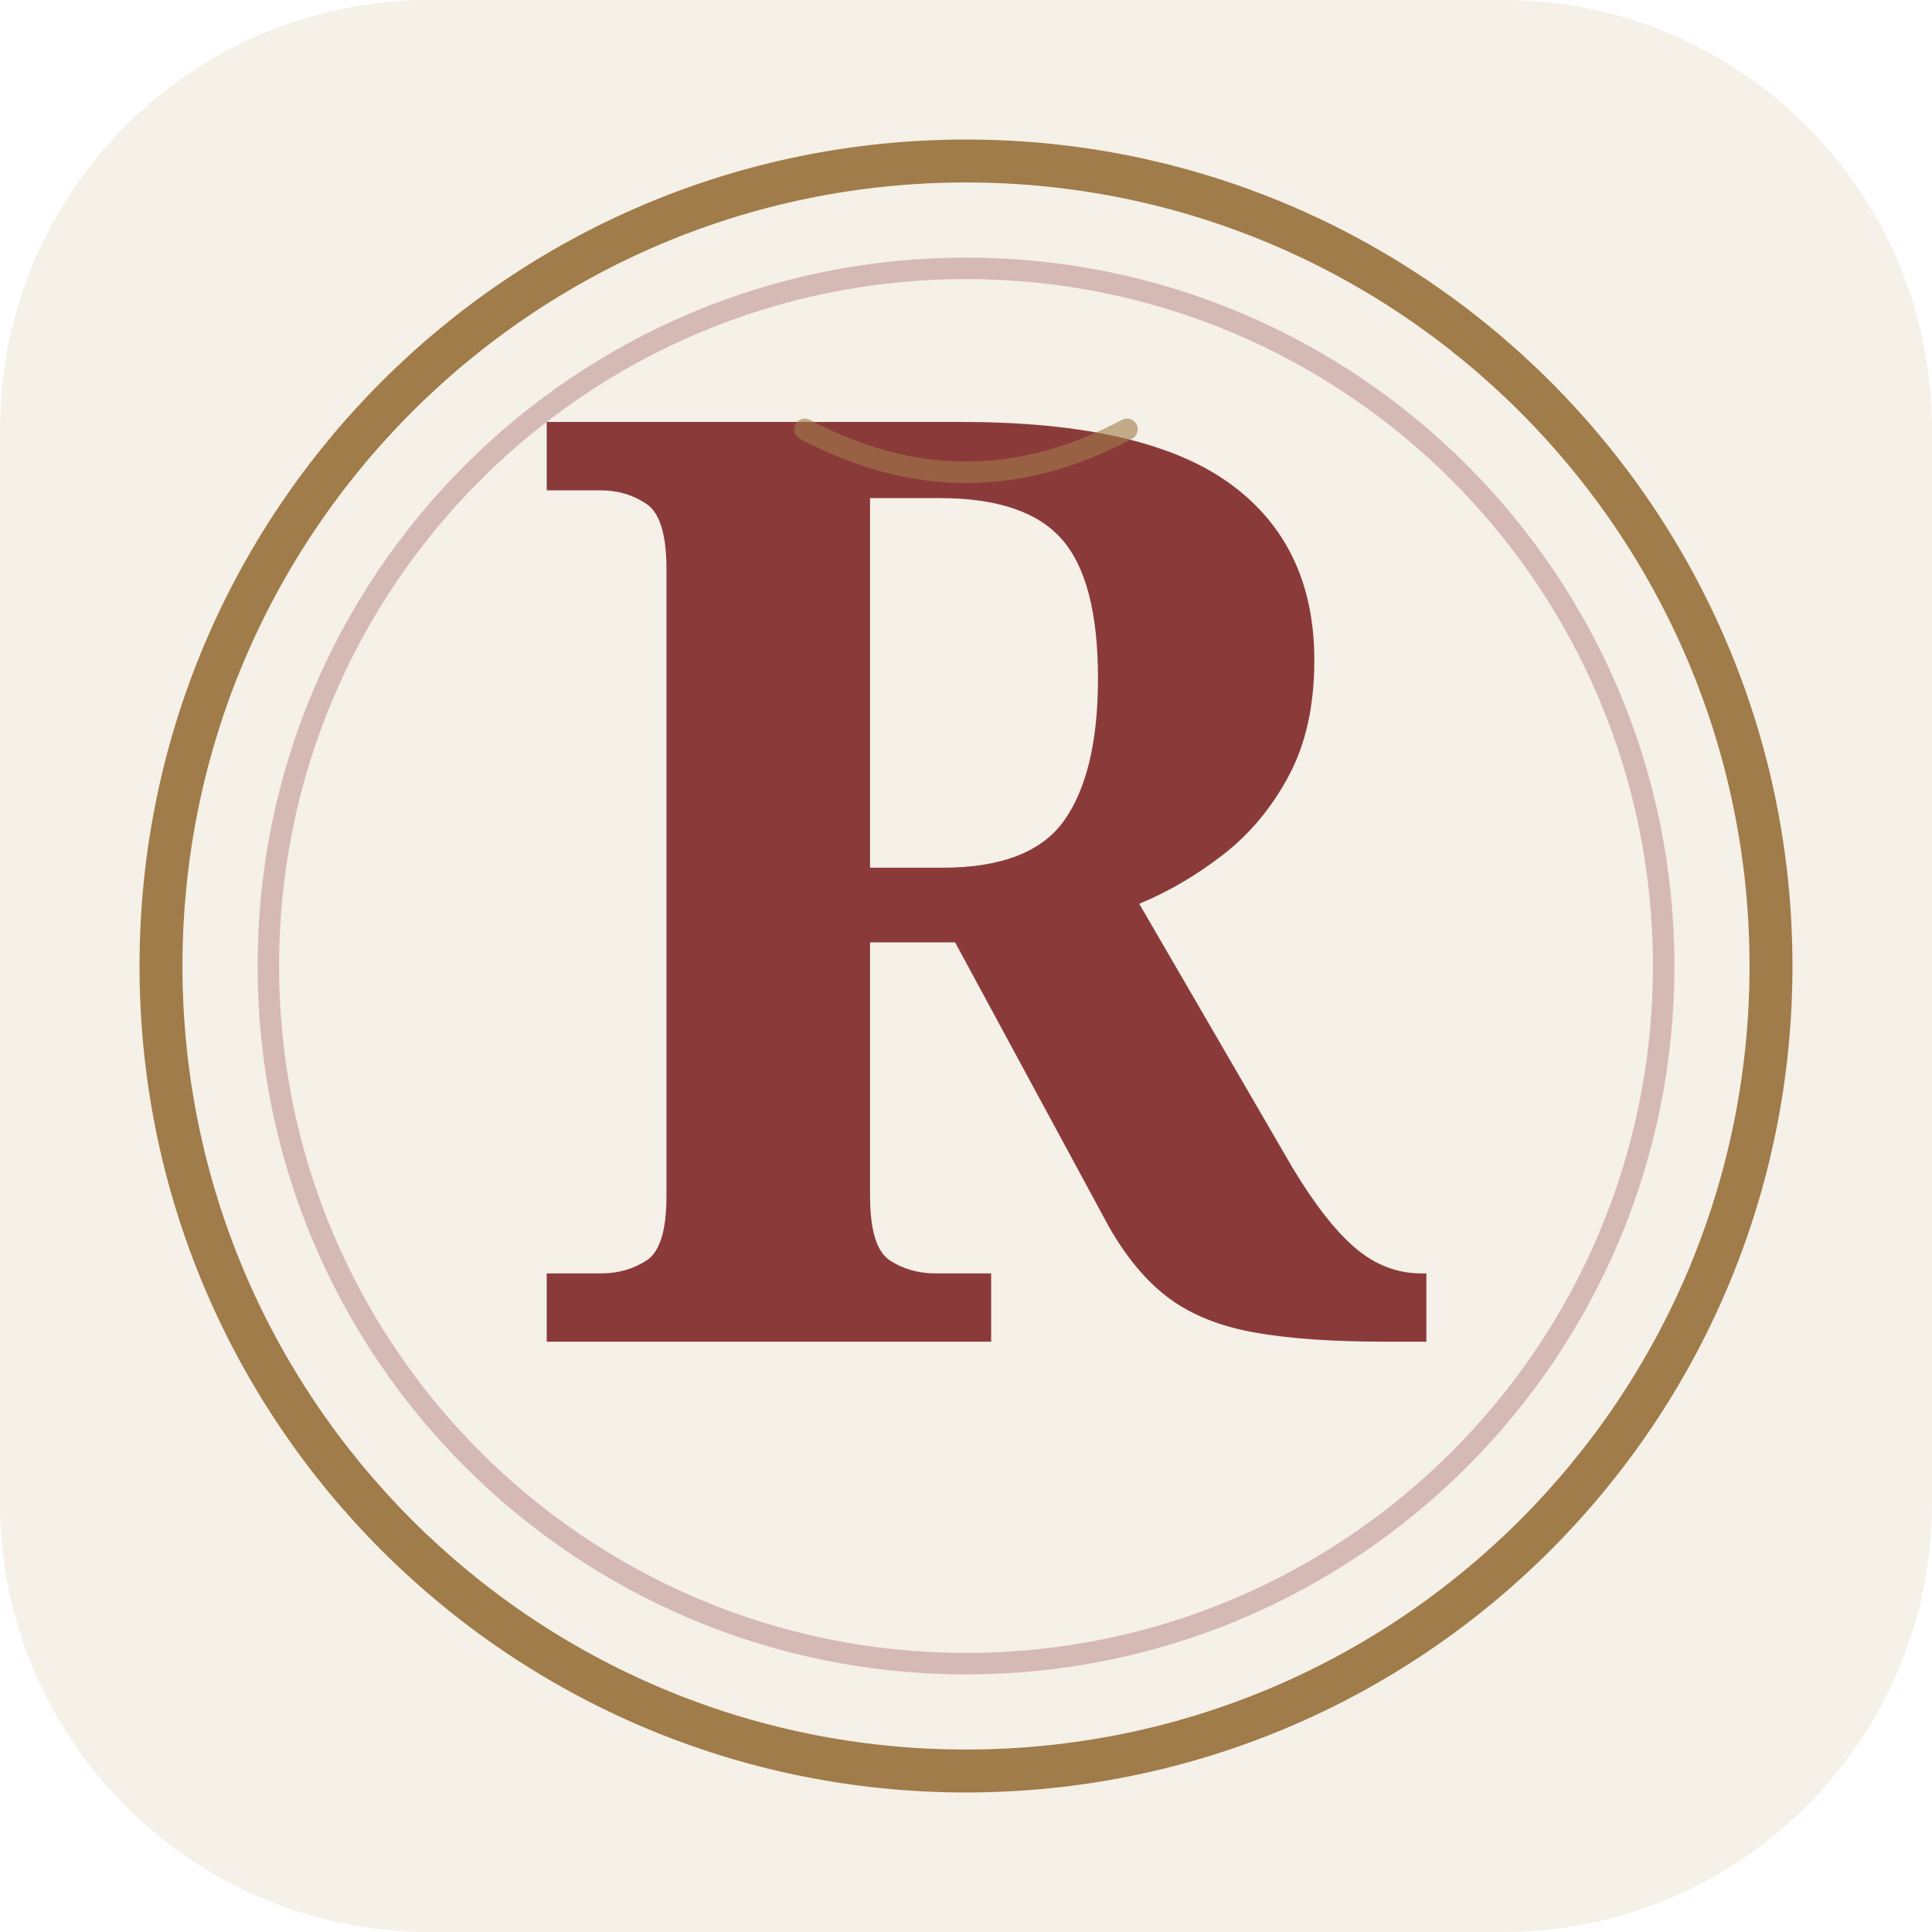
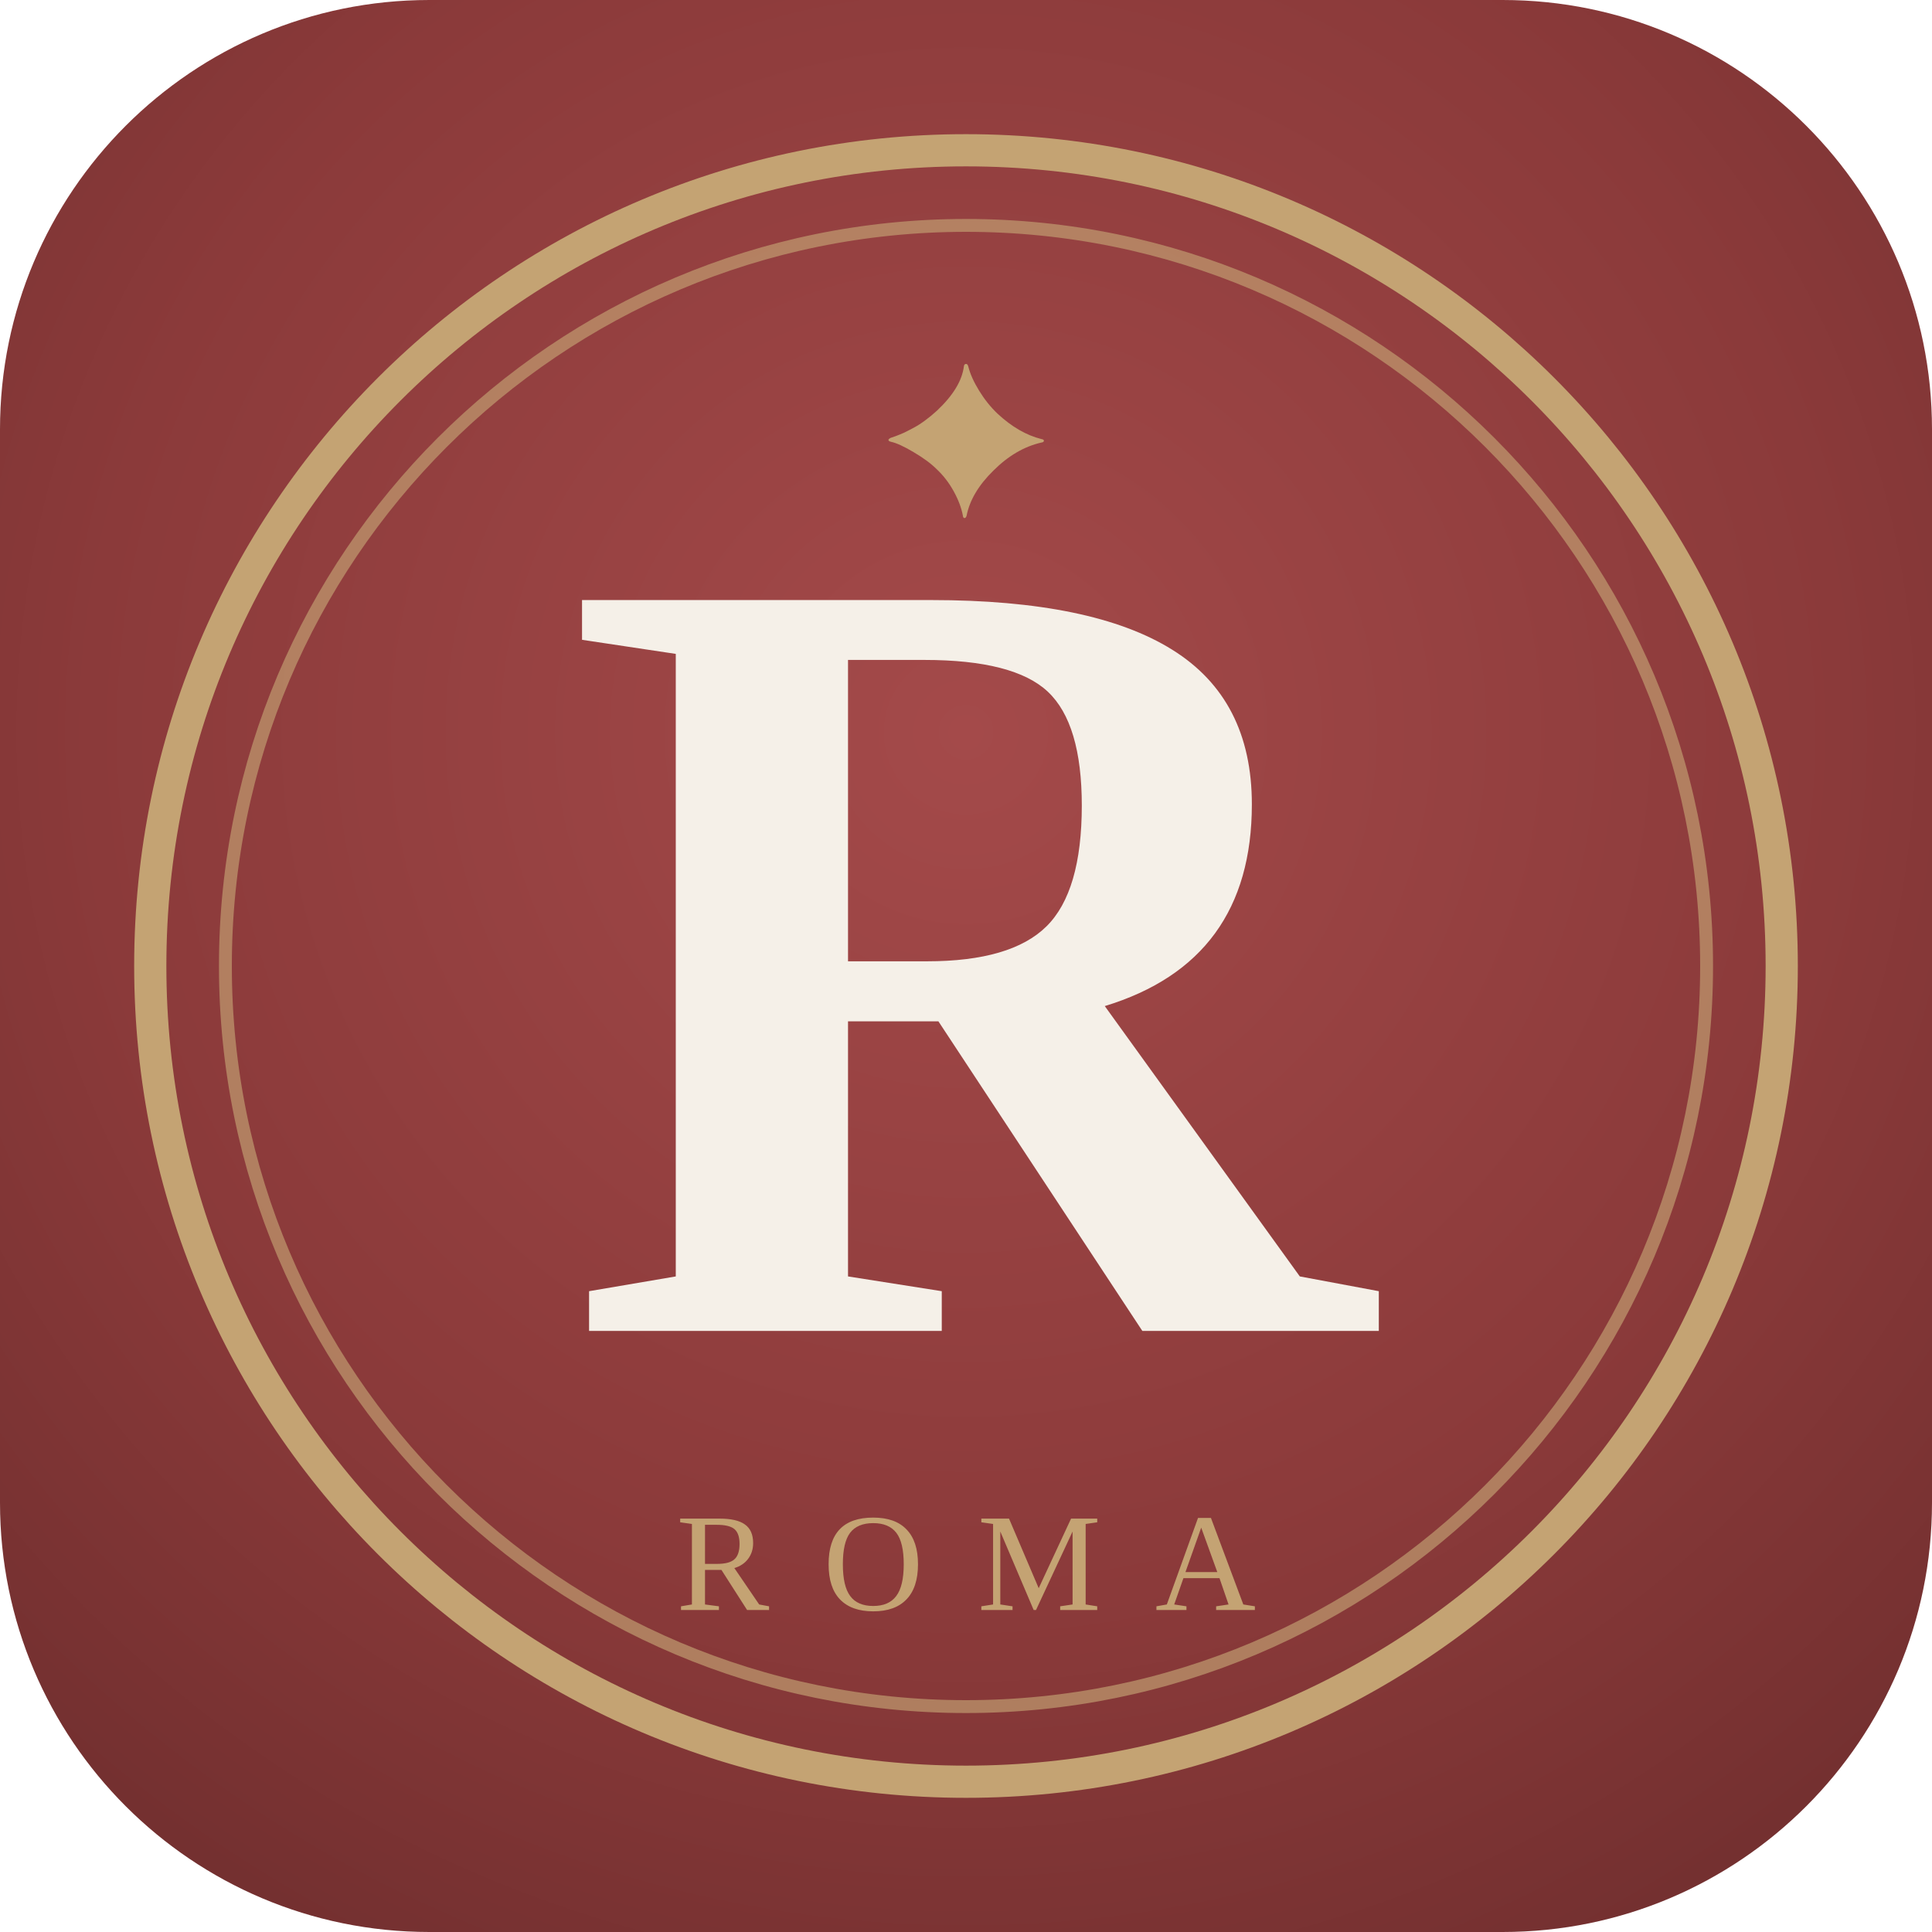
<svg xmlns="http://www.w3.org/2000/svg" viewBox="0 0 180 180">
-   <rect width="180" height="180" fill="#f5f0e8" rx="40" />
-   <circle cx="90" cy="90" r="75" fill="none" stroke="#a07c4a" stroke-width="4" />
-   <circle cx="90" cy="90" r="65" fill="none" stroke="#8b3a3a" stroke-width="2" opacity="0.3" />
-   <text x="90" y="125" font-family="Cormorant Garamond, serif" font-size="120" font-weight="600" text-anchor="middle" fill="#8b3a3a">R</text>
-   <g transform="translate(90, 40)" opacity="0.6">
-     <path d="M -15 0 Q 0 8 15 0" stroke="#a07c4a" stroke-width="2" fill="none" stroke-linecap="round" />
-   </g>
  <defs>
+     <radialGradient id="bg" cx="50%" cy="38%" r="75%">
+       <stop offset="0" stop-color="#a44a4a" />
+       <stop offset="0.6" stop-color="#8b3a3a" />
+       <stop offset="1" stop-color="#6f2e2e" />
+     </radialGradient>
    <style>
      @media (prefers-color-scheme: dark) {
-         rect { fill: #1a1612; }
-         circle { stroke: #c4a373; }
-         text { fill: #c4665a; }
-         path { stroke: #c4a373; }
+         .bg    { fill: #221d18; }
+         .ring  { stroke: #d4b88a; }
+         .ring2 { stroke: #d4b88a; }
+         .gold  { fill: #d4b88a; }
+         .glyph { fill: #e8dfd0; }
      }
    </style>
  </defs>
+   <rect class="bg" width="180" height="180" rx="40" fill="url(#bg)" />
+   <circle class="ring" cx="90" cy="90" r="76" fill="none" stroke="#c4a373" stroke-width="3" />
+   <circle class="ring2" cx="90" cy="90" r="69" fill="none" stroke="#c4a373" stroke-width="1.2" opacity="0.65" />
+   <text class="gold" x="90" y="48" font-family="Georgia, 'Times New Roman', serif" font-size="20" text-anchor="middle" fill="#c4a373">✦</text>
+   <text class="glyph" x="90" y="124" font-family="Georgia, 'Times New Roman', Times, serif" font-size="104" font-weight="700" text-anchor="middle" fill="#f5f0e8">R</text>
+   <text class="gold" x="90" y="150" font-family="Georgia, 'Times New Roman', serif" font-size="13" letter-spacing="5" text-anchor="middle" fill="#c4a373">ROMA</text>
</svg>
